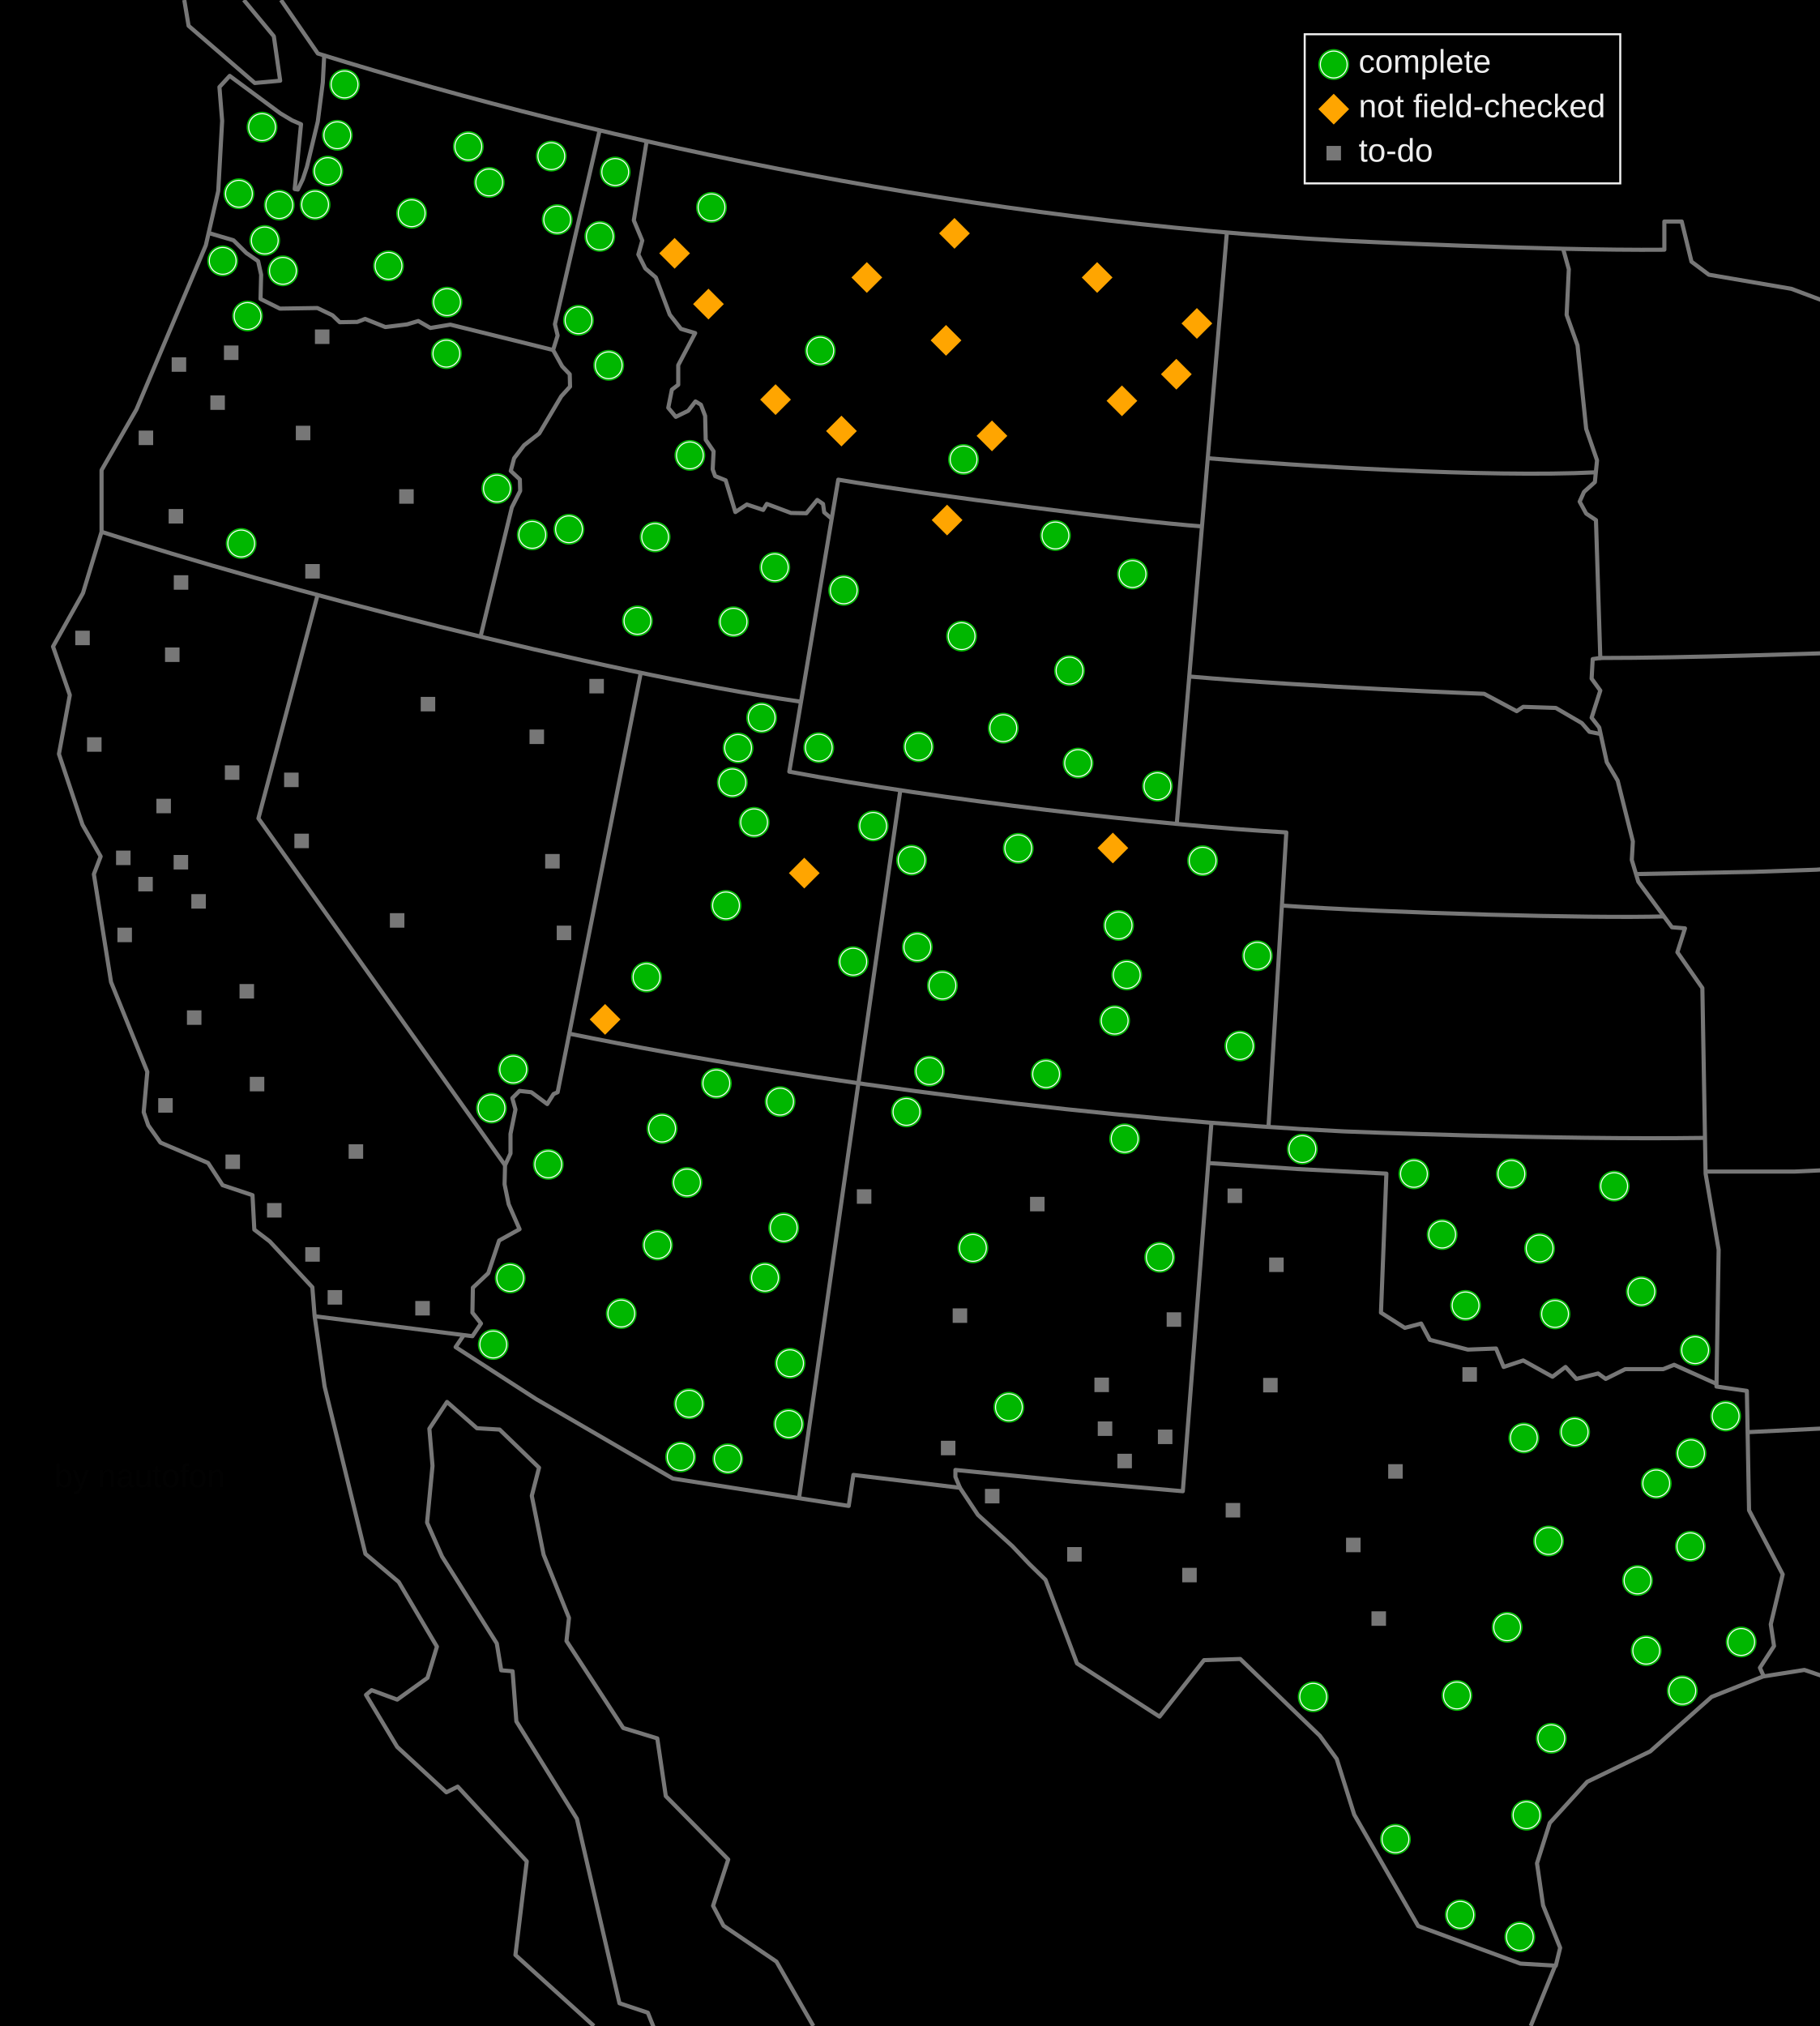
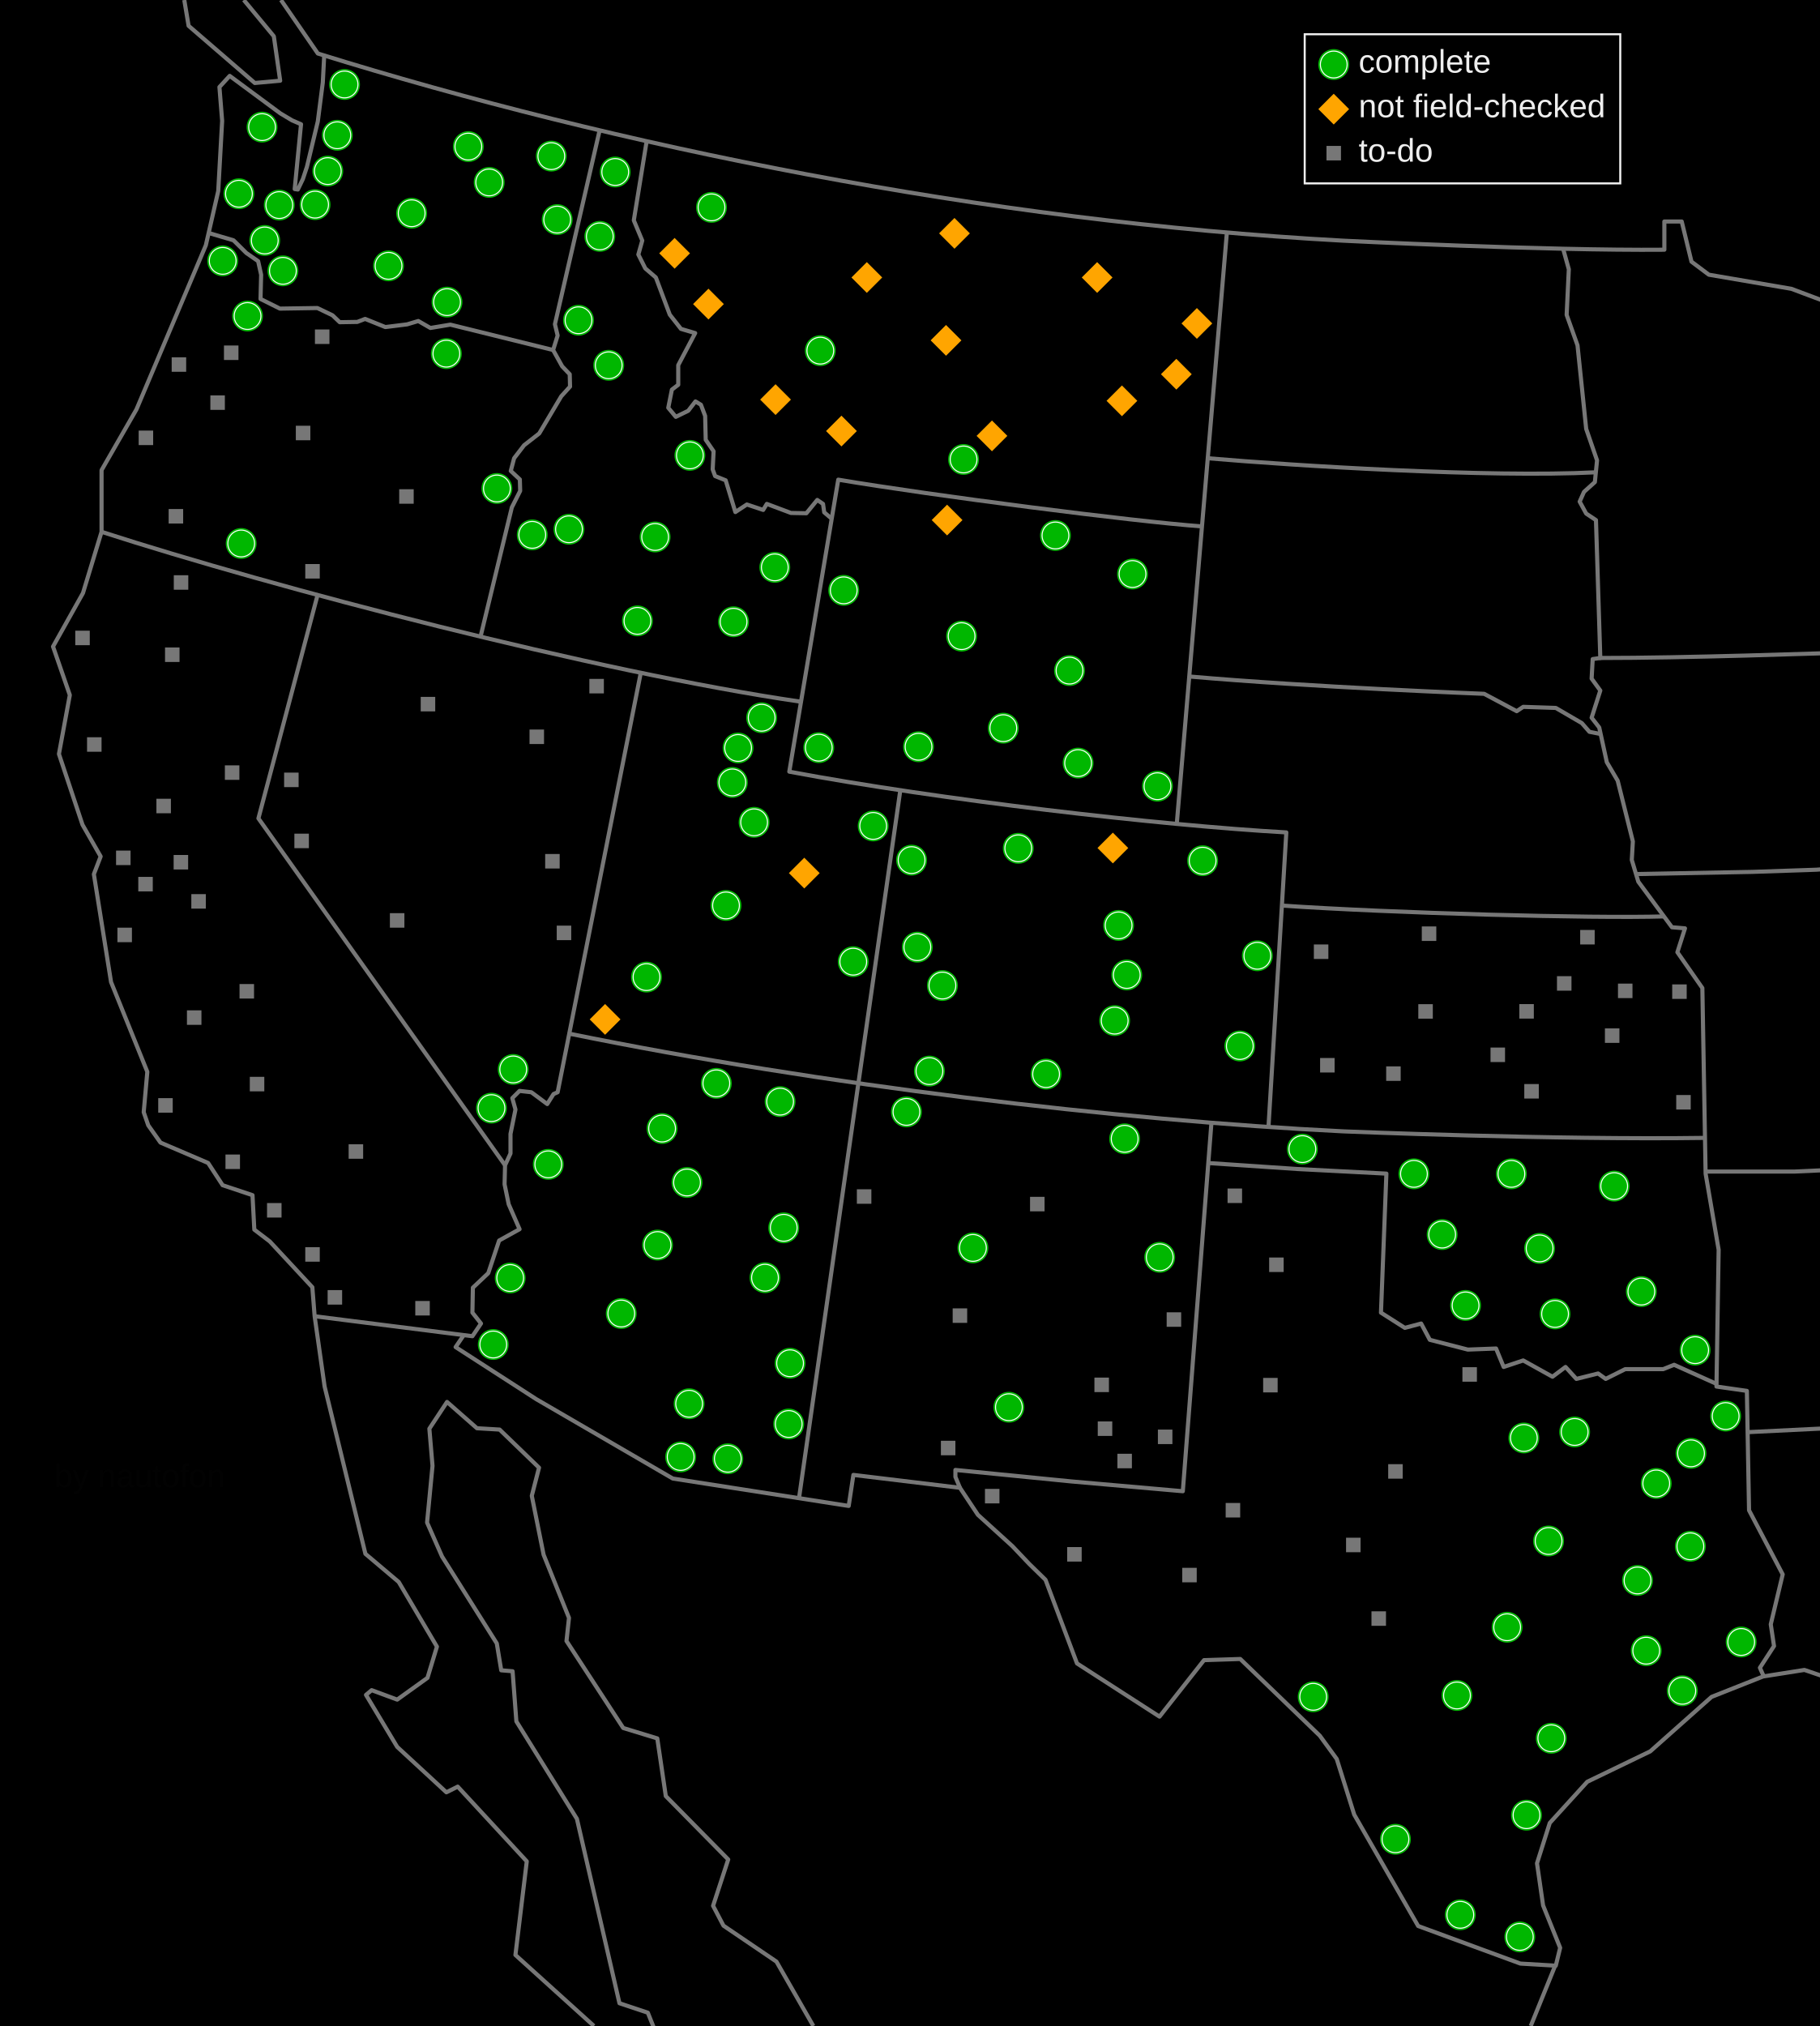
<svg xmlns="http://www.w3.org/2000/svg" xmlns:xlink="http://www.w3.org/1999/xlink" version="1.1" x="0px" y="0px" width="501.68px" height="558.55px" viewBox="0 0 501.68 558.55" xml:space="preserve">
  <symbol id="all" viewBox="-4.25 -4.25 8.5 8.5">
    <path style="fill:#00B700;" d="M4.25,0c0-2.35-1.9-4.25-4.25-4.25c-2.35,0-4.25,1.9-4.25,4.25S-2.35,4.25,0,4.25C2.35,4.25,4.25,2.35,4.25,0z" />
    <path style="fill:none;stroke:#FFFFFF;stroke-width:0.283;stroke-miterlimit:10;" d="M3.69,0c0-2.04-1.65-3.69-3.69-3.69S-3.68-2.04-3.68,0S-2.04,3.69,0,3.69S3.69,2.04,3.69,0z" />
  </symbol>
  <symbol id="cleanup" viewBox="-4.25 -4.25 8.5 8.5">
    <rect x="-3" y="-3" width="6" height="6" transform="rotate(45)" style="fill:orange" />
  </symbol>
  <symbol id="open" viewBox="-4.25 -4.25 8.5 8.5">
    <rect x="-2" y="-2" width="4" height="4" style="fill:#777" />
  </symbol>
  <symbol id="TODO" viewBox="-4.25 -4.25 8.5 8.5">
    <rect x="-2" y="-2" width="4" height="4" style="fill:red" />
  </symbol>
  <g id="map">
    <rect width="597.74" height="558.55" />
    <text id="made_by_nautofon" transform="matrix(1 0 0 1 15.00 410.00)" style="font-family:'ArialMT','Arial',sans-serif;fill:#020202;font-size:9px;">by nautofon</text>
    <path style="fill:none;stroke:#777777;stroke-width:1.134;stroke-linejoin:round;stroke-miterlimit:10;" d="M77.47,0l10.16,14.75c81.55,25.39,184,46.31,282.83,51.61 0 0 55.799 2.787 88.427 2.487v-7.783h4.789l2.694 11.076 4.789 3.592 22.75 3.891 14.368 5.388 10.178-2.993 17.362 4.49-13.47 7.184-18.858 18.559 0.299 2.395" />
    <line style="fill:none;stroke:#777777;stroke-width:1.134;stroke-linejoin:round;stroke-miterlimit:10;" x1="338.27" y1="64.1" x2="324.45" y2="227.16" />
    <polyline style="fill:none;stroke:#777777;stroke-width:1.134;stroke-linejoin:round;stroke-miterlimit:10;" points="87.56,164.04 71.25,225.62 139.25,321.25" />
    <polyline style="fill:none;stroke:#777777;stroke-width:1.134;stroke-linejoin:round;stroke-miterlimit:10;" points="176.67,185.49 153.75,301.12 152.62,301.62 150.88,304.38 146.5,301.12 143.25,300.75 141.25,302.75 142.12,305.88 140.75,312.62 140.75,318 139.25,321.25 139.12,326.5 140.25,332 143.25,338.88 137.62,342 134.62,351 130.38,355 130.25,361.88 132.62,364.88 130.25,368.38 86.75,362.88" />
    <polyline style="fill:none;stroke:#777777;stroke-width:1.134;stroke-linejoin:round;stroke-miterlimit:10;" points="50.81,0 52,7.12 70.25,22.88 77.25,22.25 75.5,10 67.22,0" />
    <path style="fill:none;stroke:#777777;stroke-width:1.134;stroke-linejoin:round;stroke-miterlimit:10;" d="m89.39 15.3-0.39 7.45-1.38 10.75-3 12.5-1.12 3.38-1.38 2.87-0.87-0.13 1.75-17.87-2.5-1.08-3.21-1.92-13.96-10.33-2.83 3.08 0.75 9.33-1.08 19.34-3.42 14.95-19.13 45.26-9.62 16.74v17l-5.12 16.88-8.26 14.75 4.63 13.37-3 16.26 6.5 19.5 5 8.74-1.87 4.88 4.74 29.75 10 24.75-1 11.12 1.26 3.63 3.37 4.75 13.13 5.62 4 6.13 8.24 2.75 0.5 9.5 4.26 3.25 11.74 12.63 0.63 8 2.75 19.37 11.25 46.13 9.177 7.754 10.54 17.833-2.607 8.605-8.344 5.997-7.04-2.607-1.565 1.304 8.605 14.341 13.559 12.516 3.129-1.565 19.035 20.599-3.129 25.814 21.642 19.574" />
    <path style="fill:none;stroke:#777777;stroke-width:1.134;stroke-linejoin:round;stroke-miterlimit:10;" d="m180.18 558.79-1.565-3.911-7.822-2.607-11.734-50.846-16.688-26.857-1.043-13.82-3.129-0.261-1.228-7.413-15.09-23.953-4.13-9.37 1.5-15.63-0.87-10.24 4.87-7.38 8.25 7.25 6.25 0.37 10.87 10.5-2 7.76 3.26 16.24 6.997 17.413-0.687 6.37 15.645 23.989 9.387 2.868 2.347 15.906 17.21 17.47-4.172 12.777 2.868 5.476 14.602 9.909 10.169 17.749" />
    <path style="fill:none;stroke:#777777;stroke-width:1.134;stroke-linejoin:round;stroke-miterlimit:10;" d="m127.87 368.07-2.25 3.31 22.26 14.37 37.62 21.87 48.5 7.55 1.29-8.55 29.38 3.55 4.95 7.45 9.5 8.63 4.68 4.93 4.464 4.358 8.681 23.049 22.75 14.668 12.273-15.566 9.989-0.323 21.93 21.149 4.666 6.405 4.83 15.362 17.624 30.7 28.183 10.36 9.765 0.577 1.202-4.926-4.701-11.674-1.683-11.626 3.523-11.123 10.338-11.353 17.362-8.382 16.902-15.012 14.229-5.642 11.375-1.796 13.171 4.49 14.967-3.592 14.368 10.477 12.872-0.299 6.585-4.191 6.885 2.395 2.694-2.993-3.891-3.592-0.299-8.082-2.993-5.388 6.885-4.191 13.47-2.395 15.53 0.898" />
    <line style="fill:none;stroke:#777777;stroke-width:1.134;stroke-linejoin:round;stroke-miterlimit:10;" x1="248.23" y1="217.87" x2="220.3" y2="413.04" />
    <path style="fill:none;stroke:#777777;stroke-width:1.134;stroke-linejoin:round;stroke-miterlimit:10;" d="M28,146.62c47.23,15.27,136.03,38.56,192.86,46.85" />
    <path style="fill:none;stroke:#777777;stroke-width:1.134;stroke-linejoin:round;stroke-miterlimit:10;" d="M156.95 284.97c69.54 14.18 151.01 23.87 213.51 26.94 0 0 58.194 2.396 99.503 1.797" />
    <path style="fill:none;stroke:#777777;stroke-width:1.134;stroke-linejoin:round;stroke-miterlimit:10;" d="M331.36,145.12c-18.79-1.34-74.68-8.56-100.24-12.88l-13.5,80.5c41,7.71,102.37,14.82,137.04,16.75l-4.92,81.2" />
    <polyline style="fill:none;stroke:#777777;stroke-width:1.134;stroke-linejoin:round;stroke-miterlimit:10;" points="334.01,309.54 326.12,411.12 295.42,408.42 263.42,405.25 263.42,407.17 264.67,410.17" />
    <path style="fill:none;stroke:#777777;stroke-width:1.134;stroke-linejoin:round;stroke-miterlimit:10;" d="m333.16 320.64 24.461 1.643 24.63 1.276-1.497 38.332 6.585 4.191 4.49-1.197 2.395 4.49 10.477 2.694 7.783-0.299 2.095 5.089 5.388-1.796 8.082 4.49 3.592-2.694 2.993 3.293 5.987-1.497 2.095 1.497 5.388-2.694h10.477l2.993-1.197 11.974 5.388" />
    <path style="fill:none;stroke:#777777;stroke-width:1.134;stroke-linejoin:round;stroke-miterlimit:10;" d="m353.22 249.65c31.131 2.095 85.611 3.592 105.67 2.993" />
    <path style="fill:none;stroke:#777777;stroke-width:1.134;stroke-linejoin:round;stroke-miterlimit:10;" d="m327.78 186.49c34.125 2.993 81.42 4.789 81.42 4.789l8.98 4.789 1.796-1.197 8.98 0.299 7.184 4.191 2.095 2.395 2.993 0.599" />
    <path style="fill:none;stroke:#777777;stroke-width:1.134;stroke-linejoin:round;stroke-miterlimit:10;" d="m332.87 126.32c24.246 2.095 77.529 5.388 107.16 3.891" />
    <polyline style="fill:none;stroke:#777777;stroke-width:1.134;stroke-linejoin:round;stroke-miterlimit:10;" points="165.33,35.93 153,89.38 153.75,92.5 152.5,96.5 155,101 157.08,103.17 157.17,106.58 154.75,109.25 148.67,119.5 144.5,122.75 141.75,126.33 140.83,129.83 143.33,132.17 143.42,135.33 141.12,139.88 132.49,175.53" />
    <polyline style="fill:none;stroke:#777777;stroke-width:1.134;stroke-linejoin:round;stroke-miterlimit:10;" points="178.29,38.93 174.75,60.75 177.08,66.33 176,70.17 177.92,74 180.83,76.5 184.67,86.75 187.75,90.67 191.67,91.83 187,100.67 187,106.08 185.25,107.42 184.25,112.42 186.33,114.92 189.75,113.25 191.75,110.67 193.25,111.58 194.42,114.67 194.58,121.25 196.75,124.42 196.5,129.42 197.17,131.25 200.08,132.42 202.75,141.17 205.92,139.08 210.42,140.58 211.42,138.92 218.08,141.42 222.33,141.5 225.33,137.83 226.92,138.92 227.25,141.25 229.32,143.01" />
    <polyline style="fill:none;stroke:#777777;stroke-width:1.134;stroke-linejoin:round;stroke-miterlimit:10;" points="57.53,64.23 64.38,66.25 67.92,69.75 71.17,72 72,75.75 71.83,82.42 77.17,85.08 87.5,84.92 91.67,86.92 93.67,88.83 98.5,88.75 100.67,87.92 106.25,90.17 112.25,89.42 115.33,88.5 118.67,90.42 124.17,89.5 152.5,96.5" />
    <path style="fill:none;stroke:#777777;stroke-width:1.134;stroke-linejoin:round;stroke-miterlimit:10;" d="m431.05 68.847 1.497 5.388-0.599 12.572 2.993 8.382 2.395 23.049 2.993 8.681-0.599 5.987-2.993 2.694-1.197 2.694 1.796 3.293 2.694 1.796 1.197 38.016-2.095 0.299-0.299 5.388 2.395 3.293-2.395 7.484 2.095 2.694 2.095 9.579 2.993 5.089 4.191 16.763-0.299 5.089 1.796 5.987 9.28 12.572 3.592 0.299-2.095 6.585 6.885 9.878 0.898 51.187 3.592 20.954-0.599 37.717 8.382 1.197 0.599 32.927 9.28 17.661-3.293 13.77 0.898 5.987-3.891 5.987 1.197 2.694" />
    <path style="fill:none;stroke:#777777;stroke-width:1.134;stroke-linejoin:round;stroke-miterlimit:10;" d="m440.93 181.4c24.246 0 58.371-1.197 76.93-1.796" />
    <path style="fill:none;stroke:#777777;stroke-width:1.134;stroke-linejoin:round;stroke-miterlimit:10;" d="m451.1 240.97 32.029-0.599 17.661-0.599 12.273-0.898 5.089 4.789" />
    <path style="fill:none;stroke:#777777;stroke-width:1.134;stroke-linejoin:round;stroke-miterlimit:10;" d="m470.56 322.99h24.246l32.329-1.497 17.062 0.299 1.796 2.694-4.789 5.987 10.776-0.299" />
    <path style="fill:none;stroke:#777777;stroke-width:1.134;stroke-linejoin:round;stroke-miterlimit:10;" d="m481.94 394.83 48.792-2.395" />
    <path style="fill:none;stroke:#777777;stroke-width:1.134;stroke-linejoin:round;stroke-miterlimit:10;" d="m428.87 541.7-6.822 16.841" />
  </g>
  <g id="legend" transform="translate(55)">
    <rect x="304.73" y="9.44" style="stroke:#EEEEEE;stroke-width:0.567;stroke-miterlimit:10;" width="87" height="41.12" />
    <text transform="matrix(1 0 0 1 319.5923 44.5608)" style="fill:#EEEEEE; font-family:'ArialMT','Arial',sans-serif; font-size:9px;">to-do</text>
    <use xlink:href="#open" width="8.5" height="8.5" id="legend-unkown_1_" x="-4.25" y="-4.25" transform="matrix(1 0 0 -1 312.729 42.2266)" style="overflow:visible;" />
    <text transform="matrix(1 0 0 1 319.5923 32.3207)" style="fill:#EEEEEE; font-family:'ArialMT','Arial',sans-serif; font-size:9px;">not field-checked</text>
    <use xlink:href="#cleanup" width="8.5" height="8.5" id="legend-some_1_" x="-4.25" y="-4.25" transform="matrix(1 0 0 -1 312.729 30.0874)" style="overflow:visible;" />
    <text transform="matrix(1 0 0 1 319.5933 20.0199)" style="fill:#EEEEEE; font-family:'ArialMT','Arial',sans-serif; font-size:9px;">complete</text>
    <use xlink:href="#all" width="8.5" height="8.5" id="legend-all_1_" x="-4.25" y="-4.25" transform="matrix(1 0 0 -1 312.729 17.7852)" style="overflow:visible;" />
  </g>
  <g id="data">
    <g id="AZ">
      <use xlink:href="#all" width="8.5" height="8.5" id="camp_verde" x="-4.25" y="-4.25" transform="matrix(1 0 0 -1 181.292 343.25)" style="overflow:visible;" />
      <use xlink:href="#all" width="8.5" height="8.5" id="clifton" x="-4.25" y="-4.25" transform="matrix(1 0 0 -1 217.8335 375.834)" style="overflow:visible;" />
      <use xlink:href="#all" width="8.5" height="8.5" id="ehrenberg" x="-4.25" y="-4.25" transform="matrix(1 0 0 -1 140.6665 352.334)" style="overflow:visible;" />
      <use xlink:href="#all" width="8.5" height="8.5" id="flagstaff" x="-4.25" y="-4.25" transform="matrix(1 0 0 -1 189.417 326)" style="overflow:visible;" />
      <use xlink:href="#all" width="8.5" height="8.5" id="g_canyon_vlg" x="-4.25" y="-4.25" transform="matrix(1 0 0 -1 182.542 311.125)" style="overflow:visible;" />
      <use xlink:href="#all" width="8.5" height="8.5" id="holbrook" x="-4.25" y="-4.25" transform="matrix(1 0 0 -1 216.084 338.5)" style="overflow:visible;" />
      <use xlink:href="#all" width="8.5" height="8.5" id="kayenta" x="-4.25" y="-4.25" transform="matrix(1 0 0 -1 215.0835 303.708)" style="overflow:visible;" />
      <use xlink:href="#all" width="8.5" height="8.5" id="kingman" x="-4.25" y="-4.25" transform="matrix(1 0 0 -1 151.167 321)" style="overflow:visible;" />
      <use xlink:href="#all" width="8.5" height="8.5" id="nogales" x="-4.25" y="-4.25" transform="matrix(1 0 0 -1 187.6665 401.667)" style="overflow:visible;" />
      <use xlink:href="#all" width="8.5" height="8.5" id="page" x="-4.25" y="-4.25" transform="matrix(1 0 0 -1 197.5005 298.667)" style="overflow:visible;" />
      <use xlink:href="#all" width="8.5" height="8.5" id="phoenix" x="-4.25" y="-4.25" transform="matrix(1 0 0 -1 171.292 362.125)" style="overflow:visible;" />
      <use xlink:href="#all" width="8.5" height="8.5" id="san_simon" x="-4.25" y="-4.25" transform="matrix(1 0 0 -1 217.4585 392.583)" style="overflow:visible;" />
      <use xlink:href="#all" width="8.5" height="8.5" id="show_low" x="-4.25" y="-4.25" transform="matrix(1 0 0 -1 210.917 352.25)" style="overflow:visible;" />
      <use xlink:href="#all" width="8.5" height="8.5" id="sierra_vista" x="-4.25" y="-4.25" transform="matrix(1 0 0 -1 200.6665 402.167)" style="overflow:visible;" />
      <use xlink:href="#all" width="8.5" height="8.5" id="tucson" x="-4.25" y="-4.25" transform="matrix(1 0 0 -1 190 387)" style="overflow:visible;" />
      <use xlink:href="#all" width="8.5" height="8.5" id="yuma" x="-4.25" y="-4.25" transform="matrix(1 0 0 -1 136 370.667)" style="overflow:visible;" />
    </g>
    <g id="CA">
      <use xlink:href="#open" width="8.5" height="8.5" id="bakersfield" x="-4.25" y="-4.25" transform="matrix(1 0 0 -1 70.875 298.874)" style="overflow:visible;" />
      <use xlink:href="#open" width="8.5" height="8.5" id="barstow" x="-4.25" y="-4.25" transform="matrix(1 0 0 -1 98.125 317.458)" style="overflow:visible;" />
      <use xlink:href="#open" width="8.5" height="8.5" id="carlsbad" x="-4.25" y="-4.25" transform="matrix(1 0 0 -1 86.1655 345.834)" style="overflow:visible;" />
      <use xlink:href="#open" width="8.5" height="8.5" id="el_centro" x="-4.25" y="-4.25" transform="matrix(1 0 0 -1 116.499 360.668)" style="overflow:visible;" />
      <use xlink:href="#open" width="8.5" height="8.5" id="eureka" x="-4.25" y="-4.25" transform="matrix(1 0 0 -1 22.7495 175.875)" style="overflow:visible;" />
      <use xlink:href="#open" width="8.5" height="8.5" id="fresno" x="-4.25" y="-4.25" transform="matrix(1 0 0 -1 68.042 273.2905)" style="overflow:visible;" />
      <use xlink:href="#open" width="8.5" height="8.5" id="hilt" x="-4.25" y="-4.25" transform="matrix(1 0 0 -1 49.9165 160.5835)" style="overflow:visible;" />
      <use xlink:href="#open" width="8.5" height="8.5" id="huron" x="-4.25" y="-4.25" transform="matrix(1 0 0 -1 53.542 280.5405)" style="overflow:visible;" />
      <use xlink:href="#open" width="8.5" height="8.5" id="los_angeles" x="-4.25" y="-4.25" transform="matrix(1 0 0 -1 75.6235 333.668)" style="overflow:visible;" />
      <use xlink:href="#open" width="8.5" height="8.5" id="oakdale" x="-4.25" y="-4.25" transform="matrix(1 0 0 -1 54.7495 248.5)" style="overflow:visible;" />
      <use xlink:href="#open" width="8.5" height="8.5" id="oakland" x="-4.25" y="-4.25" transform="matrix(1 0 0 -1 40.1245 243.75)" style="overflow:visible;" />
      <use xlink:href="#open" width="8.5" height="8.5" id="oxnard" x="-4.25" y="-4.25" transform="matrix(1 0 0 -1 64.1675 320.292)" style="overflow:visible;" />
      <use xlink:href="#open" width="8.5" height="8.5" id="redding" x="-4.25" y="-4.25" transform="matrix(1 0 0 -1 47.4995 180.5)" style="overflow:visible;" />
      <use xlink:href="#open" width="8.5" height="8.5" id="sacramento" x="-4.25" y="-4.25" transform="matrix(1 0 0 -1 45.124 222.2095)" style="overflow:visible;" />
      <use xlink:href="#open" width="8.5" height="8.5" id="san_diego" x="-4.25" y="-4.25" transform="matrix(1 0 0 -1 92.3325 357.668)" style="overflow:visible;" />
      <use xlink:href="#open" width="8.5" height="8.5" id="san_francisc" x="-4.25" y="-4.25" transform="matrix(1 0 0 -1 33.9995 236.5)" style="overflow:visible;" />
      <use xlink:href="#open" width="8.5" height="8.5" id="santa_cruz" x="-4.25" y="-4.25" transform="matrix(1 0 0 -1 34.3745 257.75)" style="overflow:visible;" />
      <use xlink:href="#open" width="8.5" height="8.5" id="santa_maria" x="-4.25" y="-4.25" transform="matrix(1 0 0 -1 45.6245 304.75)" style="overflow:visible;" />
      <use xlink:href="#open" width="8.5" height="8.5" id="stockton" x="-4.25" y="-4.25" transform="matrix(1 0 0 -1 49.874 237.7095)" style="overflow:visible;" />
      <use xlink:href="#open" width="8.5" height="8.5" id="truckee" x="-4.25" y="-4.25" transform="matrix(1 0 0 -1 63.9995 213)" style="overflow:visible;" />
      <use xlink:href="#open" width="8.5" height="8.5" id="ukiah" x="-4.25" y="-4.25" transform="matrix(1 0 0 -1 25.9995 205.25)" style="overflow:visible;" />
    </g>
    <g id="CO">
      <use xlink:href="#all" width="8.5" height="8.5" id="alamosa" x="-4.25" y="-4.25" transform="matrix(1 0 0 -1 288.4165 296.1221)" style="overflow:visible;" />
      <use xlink:href="#all" width="8.5" height="8.5" id="burlington" x="-4.25" y="-4.25" transform="matrix(1 0 0 -1 346.667 263.4971)" style="overflow:visible;" />
      <use xlink:href="#all" width="8.5" height="8.5" id="colorado_spr" x="-4.25" y="-4.25" transform="matrix(1 0 0 -1 310.6665 268.7886)" style="overflow:visible;" />
      <use xlink:href="#all" width="8.5" height="8.5" id="denver" x="-4.25" y="-4.25" transform="matrix(1 0 0 -1 308.4165 255.1221)" style="overflow:visible;" />
      <use xlink:href="#all" width="8.5" height="8.5" id="durango" x="-4.25" y="-4.25" transform="matrix(1 0 0 -1 256.25 295.2886)" style="overflow:visible;" />
      <use xlink:href="#cleanup" width="8.5" height="8.5" id="fort_collins" x="-4.25" y="-4.25" transform="matrix(1 0 0 -1 306.833 233.7886)" style="overflow:visible;" />
      <use xlink:href="#all" width="8.5" height="8.5" id="grand_juncti" x="-4.25" y="-4.25" transform="matrix(1 0 0 -1 252.916 261.1221)" style="overflow:visible;" />
      <use xlink:href="#all" width="8.5" height="8.5" id="lamar" x="-4.25" y="-4.25" transform="matrix(1 0 0 -1 341.833 288.3721)" style="overflow:visible;" />
      <use xlink:href="#all" width="8.5" height="8.5" id="montrose" x="-4.25" y="-4.25" transform="matrix(1 0 0 -1 259.833 271.7051)" style="overflow:visible;" />
      <use xlink:href="#all" width="8.5" height="8.5" id="pueblo" x="-4.25" y="-4.25" transform="matrix(1 0 0 -1 307.333 281.3721)" style="overflow:visible;" />
      <use xlink:href="#all" width="8.5" height="8.5" id="rangely" x="-4.25" y="-4.25" transform="matrix(1 0 0 -1 251.333 237.1221)" style="overflow:visible;" />
      <use xlink:href="#all" width="8.5" height="8.5" id="steamboat_sp" x="-4.25" y="-4.25" transform="matrix(1 0 0 -1 280.7495 233.8721)" style="overflow:visible;" />
      <use xlink:href="#all" width="8.5" height="8.5" id="sterling" x="-4.25" y="-4.25" transform="matrix(1 0 0 -1 331.583 237.2886)" style="overflow:visible;" />
    </g>
    <g id="ID">
      <use xlink:href="#all" width="8.5" height="8.5" id="boise" x="-4.25" y="-4.25" transform="matrix(1 0 0 -1 156.8745 145.9141)" style="overflow:visible;" />
      <use xlink:href="#all" width="8.5" height="8.5" id="coeur_dalene" x="-4.25" y="-4.25" transform="matrix(1 0 0 -1 165.3745 65.1641)" style="overflow:visible;" />
      <use xlink:href="#all" width="8.5" height="8.5" id="grangeville" x="-4.25" y="-4.25" transform="matrix(1 0 0 -1 167.833 100.7056)" style="overflow:visible;" />
      <use xlink:href="#all" width="8.5" height="8.5" id="idaho_falls" x="-4.25" y="-4.25" transform="matrix(1 0 0 -1 213.6245 156.4141)" style="overflow:visible;" />
      <use xlink:href="#all" width="8.5" height="8.5" id="ketchum" x="-4.25" y="-4.25" transform="matrix(1 0 0 -1 180.6245 148.0391)" style="overflow:visible;" />
      <use xlink:href="#all" width="8.5" height="8.5" id="lewiston" x="-4.25" y="-4.25" transform="matrix(1 0 0 -1 159.4995 88.2891)" style="overflow:visible;" />
      <use xlink:href="#all" width="8.5" height="8.5" id="nampa" x="-4.25" y="-4.25" transform="matrix(1 0 0 -1 146.7495 147.4556)" style="overflow:visible;" />
      <use xlink:href="#all" width="8.5" height="8.5" id="pocatello" x="-4.25" y="-4.25" transform="matrix(1 0 0 -1 202.2495 171.4141)" style="overflow:visible;" />
      <use xlink:href="#all" width="8.5" height="8.5" id="salmon" x="-4.25" y="-4.25" transform="matrix(1 0 0 -1 190.2075 125.5391)" style="overflow:visible;" />
      <use xlink:href="#all" width="8.5" height="8.5" id="sandpoint" x="-4.25" y="-4.25" transform="matrix(1 0 0 -1 169.6245 47.4141)" style="overflow:visible;" />
      <use xlink:href="#all" width="8.5" height="8.5" id="twin_falls" x="-4.25" y="-4.25" transform="matrix(1 0 0 -1 175.7495 171.1641)" style="overflow:visible;" />
    </g>
+     <g id="KS">
+       <use xlink:href="#open" width="8.5" height="8.5" id="colby" transform="translate(360 258.13)" />
+       <use xlink:href="#open" width="8.5" height="8.5" id="dodge_city" transform="translate(379.94 291.74)" />
+       <use xlink:href="#open" width="8.5" height="8.5" id="emporia" transform="translate(440.25 281.26)" />
+       <use xlink:href="#open" width="8.5" height="8.5" id="garden_city" transform="translate(361.72 289.43)" />
+       <use xlink:href="#open" width="8.5" height="8.5" id="hays" transform="translate(388.8 274.59)" />
+       <use xlink:href="#open" width="8.5" height="8.5" id="hutchinson" transform="translate(408.71 286.55)" />
+       <use xlink:href="#open" width="8.5" height="8.5" id="junction_cit" transform="translate(427.03 266.87)" />
+       <use xlink:href="#open" width="8.5" height="8.5" id="kansas_city" transform="translate(458.8 269.14)" />
+       <use xlink:href="#open" width="8.5" height="8.5" id="marysville" transform="translate(433.43 254.13)" />
+       <use xlink:href="#open" width="8.5" height="8.5" id="phillipsburg" transform="translate(389.76 253.16)" />
+       <use xlink:href="#open" width="8.5" height="8.5" id="pittsburg" transform="translate(459.91 299.64)" />
+       <use xlink:href="#open" width="8.5" height="8.5" id="salina_ks" transform="translate(416.65 274.57)" />
+       <use xlink:href="#open" width="8.5" height="8.5" id="topeka" transform="translate(443.85 268.92)" />
+       <use xlink:href="#open" width="8.5" height="8.5" id="wichita" transform="translate(418.02 296.61)" />
+     </g>
    <g id="MT">
      <use xlink:href="#cleanup" width="8.5" height="8.5" id="billings" x="-4.25" y="-4.25" transform="matrix(1 0 0 -1 273.4985 120.168)" style="overflow:visible;" />
      <use xlink:href="#cleanup" width="8.5" height="8.5" id="bozeman" x="-4.25" y="-4.25" transform="matrix(1 0 0 -1 231.998 118.8345)" style="overflow:visible;" />
      <use xlink:href="#cleanup" width="8.5" height="8.5" id="butte" x="-4.25" y="-4.25" transform="matrix(1 0 0 -1 213.8315 110.168)" style="overflow:visible;" />
      <use xlink:href="#cleanup" width="8.5" height="8.5" id="glasgow_mt" x="-4.25" y="-4.25" transform="matrix(1 0 0 -1 302.4985 76.501)" style="overflow:visible;" />
      <use xlink:href="#cleanup" width="8.5" height="8.5" id="glendive" x="-4.25" y="-4.25" transform="matrix(1 0 0 -1 324.332 103.168)" style="overflow:visible;" />
      <use xlink:href="#cleanup" width="8.5" height="8.5" id="great_falls" x="-4.25" y="-4.25" transform="matrix(1 0 0 -1 238.9985 76.5015)" style="overflow:visible;" />
      <use xlink:href="#cleanup" width="8.5" height="8.5" id="havre" x="-4.25" y="-4.25" transform="matrix(1 0 0 -1 263.165 64.3345)" style="overflow:visible;" />
      <use xlink:href="#all" width="8.5" height="8.5" id="helena" x="-4.25" y="-4.25" transform="matrix(1 0 0 -1 226.1655 96.668)" style="overflow:visible;" />
      <use xlink:href="#all" width="8.5" height="8.5" id="kalispell" x="-4.25" y="-4.25" transform="matrix(1 0 0 -1 196.165 57.168)" style="overflow:visible;" />
      <use xlink:href="#all" width="8.5" height="8.5" id="laurel" x="-4.25" y="-4.25" transform="matrix(1 0 0 -1 265.665 126.6675)" style="overflow:visible;" />
      <use xlink:href="#cleanup" width="8.5" height="8.5" id="lewistown" x="-4.25" y="-4.25" transform="matrix(1 0 0 -1 260.832 93.835)" style="overflow:visible;" />
      <use xlink:href="#cleanup" width="8.5" height="8.5" id="miles_city" x="-4.25" y="-4.25" transform="matrix(1 0 0 -1 309.332 110.502)" style="overflow:visible;" />
      <use xlink:href="#cleanup" width="8.5" height="8.5" id="missoula" x="-4.25" y="-4.25" transform="matrix(1 0 0 -1 195.332 83.8345)" style="overflow:visible;" />
      <use xlink:href="#cleanup" width="8.5" height="8.5" id="sidney" x="-4.25" y="-4.25" transform="matrix(1 0 0 -1 329.998 89.1675)" style="overflow:visible;" />
      <use xlink:href="#cleanup" width="8.5" height="8.5" id="thompson_f" x="-4.25" y="-4.25" transform="matrix(1 0 0 -1 185.9985 69.8345)" style="overflow:visible;" />
    </g>
    <g id="NM">
      <use xlink:href="#all" width="8.5" height="8.5" id="alamogordo" x="-4.25" y="-4.25" transform="matrix(1 0 0 -1 278.1665 387.9561)" style="overflow:visible;" />
      <use xlink:href="#all" width="8.5" height="8.5" id="albuquerque" x="-4.25" y="-4.25" transform="matrix(1 0 0 -1 268.25 344.0381)" style="overflow:visible;" />
      <use xlink:href="#open" width="8.5" height="8.5" id="artesia" x="-4.25" y="-4.25" transform="matrix(1 0 0 -1 304.6665 393.873)" style="overflow:visible;" />
      <use xlink:href="#open" width="8.5" height="8.5" id="carlsbad_nm" x="-4.25" y="-4.25" transform="matrix(1 0 0 -1 310.0835 402.79)" style="overflow:visible;" />
      <use xlink:href="#open" width="8.5" height="8.5" id="clovis" x="-4.25" y="-4.25" transform="matrix(1 0 0 -1 323.6665 363.7891)" style="overflow:visible;" />
      <use xlink:href="#all" width="8.5" height="8.5" id="farmington" x="-4.25" y="-4.25" transform="matrix(1 0 0 -1 249.916 306.5381)" style="overflow:visible;" />
      <use xlink:href="#open" width="8.5" height="8.5" id="gallup" x="-4.25" y="-4.25" transform="matrix(1 0 0 -1 238.2495 329.8721)" style="overflow:visible;" />
      <use xlink:href="#open" width="8.5" height="8.5" id="hobbs" x="-4.25" y="-4.25" transform="matrix(1 0 0 -1 321.25 396.123)" style="overflow:visible;" />
      <use xlink:href="#open" width="8.5" height="8.5" id="las_cruces" x="-4.25" y="-4.25" transform="matrix(1 0 0 -1 261.4165 399.2061)" style="overflow:visible;" />
      <use xlink:href="#all" width="8.5" height="8.5" id="raton" x="-4.25" y="-4.25" transform="matrix(1 0 0 -1 310.083 313.9551)" style="overflow:visible;" />
      <use xlink:href="#open" width="8.5" height="8.5" id="roswell" x="-4.25" y="-4.25" transform="matrix(1 0 0 -1 303.75 381.7891)" style="overflow:visible;" />
      <use xlink:href="#open" width="8.5" height="8.5" id="santa_fe" x="-4.25" y="-4.25" transform="matrix(1 0 0 -1 285.9995 331.9551)" style="overflow:visible;" />
      <use xlink:href="#open" width="8.5" height="8.5" id="socorro" x="-4.25" y="-4.25" transform="matrix(1 0 0 -1 264.6665 362.7051)" style="overflow:visible;" />
      <use xlink:href="#all" width="8.5" height="8.5" id="tucumcari" x="-4.25" y="-4.25" transform="matrix(1 0 0 -1 319.75 346.6221)" style="overflow:visible;" />
    </g>
    <g id="NV">
      <use xlink:href="#open" width="8.5" height="8.5" id="carson_city" x="-4.25" y="-4.25" transform="matrix(1 0 0 -1 83.165 231.833)" style="overflow:visible;" />
      <use xlink:href="#open" width="8.5" height="8.5" id="elko" x="-4.25" y="-4.25" transform="matrix(1 0 0 -1 147.9995 203.125)" style="overflow:visible;" />
      <use xlink:href="#open" width="8.5" height="8.5" id="ely" x="-4.25" y="-4.25" transform="matrix(1 0 0 -1 152.312 237.4375)" style="overflow:visible;" />
      <use xlink:href="#open" width="8.5" height="8.5" id="jackpot" x="-4.25" y="-4.25" transform="matrix(1 0 0 -1 164.4985 189.1665)" style="overflow:visible;" />
      <use xlink:href="#all" width="8.5" height="8.5" id="las_vegas" x="-4.25" y="-4.25" transform="matrix(1 0 0 -1 141.4985 294.833)" style="overflow:visible;" />
      <use xlink:href="#open" width="8.5" height="8.5" id="pioche" x="-4.25" y="-4.25" transform="matrix(1 0 0 -1 155.4995 257.1875)" style="overflow:visible;" />
      <use xlink:href="#all" width="8.5" height="8.5" id="primm" x="-4.25" y="-4.25" transform="matrix(1 0 0 -1 135.4985 305.5)" style="overflow:visible;" />
      <use xlink:href="#open" width="8.5" height="8.5" id="reno" x="-4.25" y="-4.25" transform="matrix(1 0 0 -1 80.332 215)" style="overflow:visible;" />
      <use xlink:href="#open" width="8.5" height="8.5" id="tonopah" x="-4.25" y="-4.25" transform="matrix(1 0 0 -1 109.4995 253.75)" style="overflow:visible;" />
      <use xlink:href="#open" width="8.5" height="8.5" id="winnemucca" x="-4.25" y="-4.25" transform="matrix(1 0 0 -1 117.9995 194.125)" style="overflow:visible;" />
    </g>
    <g id="OK" transform="translate(-4.25 -4.25)">
      <use xlink:href="#all" width="8.5" height="8.5" id="ardmore" transform="translate(428.75 362.24)" />
      <use xlink:href="#all" width="8.5" height="8.5" id="clinton" transform="translate(397.62 340.36)" />
      <use xlink:href="#all" width="8.5" height="8.5" id="enid" transform="translate(416.71 323.62)" />
      <use xlink:href="#all" width="8.5" height="8.5" id="guymon" transform="translate(359.08 316.79)" />
      <use xlink:href="#all" width="8.5" height="8.5" id="idabel" transform="translate(467.37 372.22)" />
      <use xlink:href="#all" width="8.5" height="8.5" id="lawton" transform="translate(404.08 359.89)" />
      <use xlink:href="#all" width="8.5" height="8.5" id="mcalester" transform="translate(452.54 356.07)" />
      <use xlink:href="#all" width="8.5" height="8.5" id="oklahoma_cit" transform="translate(424.49 344.17)" />
      <use xlink:href="#all" width="8.5" height="8.5" id="tulsa" transform="translate(445.05 327)" />
      <use xlink:href="#all" width="8.5" height="8.5" id="woodward" transform="translate(389.84 323.62)" />
    </g>
    <g id="OR">
      <use xlink:href="#all" width="8.5" height="8.5" id="astoria" x="-4.25" y="-4.25" transform="matrix(1 0 0 -1 61.3979 71.917)" style="overflow:visible;" />
      <use xlink:href="#open" width="8.5" height="8.5" id="bend" x="-4.25" y="-4.25" transform="matrix(1 0 0 -1 83.5645 119.375)" style="overflow:visible;" />
      <use xlink:href="#open" width="8.5" height="8.5" id="burns" x="-4.25" y="-4.25" transform="matrix(1 0 0 -1 112.0645 136.875)" style="overflow:visible;" />
      <use xlink:href="#open" width="8.5" height="8.5" id="coos_bay" x="-4.25" y="-4.25" transform="matrix(1 0 0 -1 40.231 120.708)" style="overflow:visible;" />
      <use xlink:href="#open" width="8.5" height="8.5" id="eugene" x="-4.25" y="-4.25" transform="matrix(1 0 0 -1 59.9995 110.9995)" style="overflow:visible;" />
      <use xlink:href="#all" width="8.5" height="8.5" id="klamath_f" x="-4.25" y="-4.25" transform="matrix(1 0 0 -1 66.4995 149.833)" style="overflow:visible;" />
      <use xlink:href="#open" width="8.5" height="8.5" id="lakeview" x="-4.25" y="-4.25" transform="matrix(1 0 0 -1 86.1665 157.5)" style="overflow:visible;" />
      <use xlink:href="#open" width="8.5" height="8.5" id="medford" x="-4.25" y="-4.25" transform="matrix(1 0 0 -1 48.4995 142.333)" style="overflow:visible;" />
      <use xlink:href="#open" width="8.5" height="8.5" id="newport" x="-4.25" y="-4.25" transform="matrix(1 0 0 -1 49.333 100.4995)" style="overflow:visible;" />
      <use xlink:href="#all" width="8.5" height="8.5" id="ontario" x="-4.25" y="-4.25" transform="matrix(1 0 0 -1 136.9995 134.6665)" style="overflow:visible;" />
      <use xlink:href="#all" width="8.5" height="8.5" id="pendleton" x="-4.25" y="-4.25" transform="matrix(1 0 0 -1 123.0645 97.5)" style="overflow:visible;" />
      <use xlink:href="#all" width="8.5" height="8.5" id="portland" x="-4.25" y="-4.25" transform="matrix(1 0 0 -1 68.2495 87.1245)" style="overflow:visible;" />
      <use xlink:href="#open" width="8.5" height="8.5" id="salem" x="-4.25" y="-4.25" transform="matrix(1 0 0 -1 63.7495 97.2495)" style="overflow:visible;" />
      <use xlink:href="#open" width="8.5" height="8.5" id="the_dalles" x="-4.25" y="-4.25" transform="matrix(1 0 0 -1 88.833 92.833)" style="overflow:visible;" />
    </g>
    <g id="TX" transform="translate(-63.713 95.304)">
      <use xlink:href="#open" width="8.5" height="8.5" id="abilene" transform="translate(444.21 306.1)" />
      <use xlink:href="#open" width="8.5" height="8.5" id="amarillo" transform="translate(411.39 249.13)" />
      <use xlink:href="#all" width="8.5" height="8.5" id="austin" transform="translate(475 349.06)" />
      <use xlink:href="#all" width="8.5" height="8.5" id="beaumont" transform="translate(539.53 353.12)" />
      <use xlink:href="#all" width="8.5" height="8.5" id="brownsville" transform="translate(478.5 434.43)" />
      <use xlink:href="#all" width="8.5" height="8.5" id="corpus_chris" transform="translate(480.34 400.87)" />
      <use xlink:href="#open" width="8.5" height="8.5" id="dalhart" transform="translate(399.92 230.11)" />
      <use xlink:href="#all" width="8.5" height="8.5" id="dallas" transform="translate(493.62 295.22)" />
      <use xlink:href="#all" width="8.5" height="8.5" id="del_rio" transform="translate(421.53 368.24)" />
      <use xlink:href="#open" width="8.5" height="8.5" id="el_paso" transform="translate(333.03 312.92)" />
      <use xlink:href="#open" width="8.5" height="8.5" id="fort_stockto" transform="translate(387.42 334.68)" />
      <use xlink:href="#all" width="8.5" height="8.5" id="fort_worth" transform="translate(479.61 296.88)" />
      <use xlink:href="#all" width="8.5" height="8.5" id="galveston" transform="translate(523.3 366.58)" />
      <use xlink:href="#all" width="8.5" height="8.5" id="houston" transform="translate(513.35 355.52)" />
      <use xlink:href="#all" width="8.5" height="8.5" id="huntsville" transform="translate(510.95 336.16)" />
      <use xlink:href="#open" width="8.5" height="8.5" id="junction" transform="translate(439.6 346.67)" />
      <use xlink:href="#all" width="8.5" height="8.5" id="laredo" transform="translate(444.21 407.51)" />
      <use xlink:href="#all" width="8.5" height="8.5" id="longview_tx" transform="translate(525.7 301.12)" />
      <use xlink:href="#open" width="8.5" height="8.5" id="lubbock" transform="translate(409.73 282.32)" />
      <use xlink:href="#all" width="8.5" height="8.5" id="lufkin" transform="translate(525.52 326.75)" />
      <use xlink:href="#all" width="8.5" height="8.5" id="mcallen" transform="translate(462.09 428.34)" />
      <use xlink:href="#open" width="8.5" height="8.5" id="odessa" transform="translate(399.4 316.8)" />
      <use xlink:href="#open" width="8.5" height="8.5" id="san_angelo" transform="translate(432.59 326.38)" />
      <use xlink:href="#all" width="8.5" height="8.5" id="san_antonio" transform="translate(461.17 367.87)" />
      <use xlink:href="#all" width="8.5" height="8.5" id="texarkana" transform="translate(535.25 290.84)" />
      <use xlink:href="#all" width="8.5" height="8.5" id="tyler" transform="translate(516.11 309.42)" />
      <use xlink:href="#open" width="8.5" height="8.5" id="van_horn" transform="translate(355.7 328.96)" />
      <use xlink:href="#all" width="8.5" height="8.5" id="victoria" transform="translate(487.17 379.67)" />
      <use xlink:href="#all" width="8.5" height="8.5" id="waco" transform="translate(486.43 325.28)" />
      <use xlink:href="#open" width="8.5" height="8.5" id="wichita_fall" transform="translate(464.67 279.37)" />
    </g>
    <g id="UT">
      <use xlink:href="#all" width="8.5" height="8.5" id="cedar_city" x="-4.25" y="-4.25" transform="matrix(1 0 0 -1 178.2495 269.3726)" style="overflow:visible;" />
      <use xlink:href="#all" width="8.5" height="8.5" id="logan" x="-4.25" y="-4.25" transform="matrix(1 0 0 -1 209.9995 197.8721)" style="overflow:visible;" />
      <use xlink:href="#all" width="8.5" height="8.5" id="moab" x="-4.25" y="-4.25" transform="matrix(1 0 0 -1 235.2495 265.1226)" style="overflow:visible;" />
      <use xlink:href="#all" width="8.5" height="8.5" id="ogden" x="-4.25" y="-4.25" transform="matrix(1 0 0 -1 203.5005 206.2056)" style="overflow:visible;" />
      <use xlink:href="#cleanup" width="8.5" height="8.5" id="price" x="-4.25" y="-4.25" transform="matrix(1 0 0 -1 221.7495 240.7056)" style="overflow:visible;" />
      <use xlink:href="#all" width="8.5" height="8.5" id="provo" x="-4.25" y="-4.25" transform="matrix(1 0 0 -1 207.9165 226.7056)" style="overflow:visible;" />
      <use xlink:href="#all" width="8.5" height="8.5" id="salina" x="-4.25" y="-4.25" transform="matrix(1 0 0 -1 200.166 249.6226)" style="overflow:visible;" />
      <use xlink:href="#all" width="8.5" height="8.5" id="salt_lake" x="-4.25" y="-4.25" transform="matrix(1 0 0 -1 201.9165 215.7061)" style="overflow:visible;" />
      <use xlink:href="#cleanup" width="8.5" height="8.5" id="st_george" x="-4.25" y="-4.25" transform="matrix(1 0 0 -1 166.833 281.0391)" style="overflow:visible;" />
      <use xlink:href="#all" width="8.5" height="8.5" id="vernal" x="-4.25" y="-4.25" transform="matrix(1 0 0 -1 240.7495 227.7056)" style="overflow:visible;" />
    </g>
    <g id="WA">
      <use xlink:href="#all" width="8.5" height="8.5" id="aberdeen_wa" x="-4.25" y="-4.25" transform="matrix(1 0 0 -1 65.8745 53.4146)" style="overflow:visible;" />
      <use xlink:href="#all" width="8.5" height="8.5" id="bellingham" x="-4.25" y="-4.25" transform="matrix(1 0 0 -1 94.9995 23.2896)" style="overflow:visible;" />
      <use xlink:href="#all" width="8.5" height="8.5" id="colville" x="-4.25" y="-4.25" transform="matrix(1 0 0 -1 151.9995 43.0396)" style="overflow:visible;" />
      <use xlink:href="#all" width="8.5" height="8.5" id="everett" x="-4.25" y="-4.25" transform="matrix(1 0 0 -1 92.9995 37.2896)" style="overflow:visible;" />
      <use xlink:href="#all" width="8.5" height="8.5" id="grand_coulee" x="-4.25" y="-4.25" transform="matrix(1 0 0 -1 134.8745 50.2896)" style="overflow:visible;" />
      <use xlink:href="#all" width="8.5" height="8.5" id="kennewick" x="-4.25" y="-4.25" transform="matrix(1 0 0 -1 123.2495 83.2896)" style="overflow:visible;" />
      <use xlink:href="#all" width="8.5" height="8.5" id="longview" x="-4.25" y="-4.25" transform="matrix(1 0 0 -1 72.9995 66.2896)" style="overflow:visible;" />
      <use xlink:href="#all" width="8.5" height="8.5" id="olympia" x="-4.25" y="-4.25" transform="matrix(1 0 0 -1 76.9995 56.5396)" style="overflow:visible;" />
      <use xlink:href="#all" width="8.5" height="8.5" id="omak" x="-4.25" y="-4.25" transform="matrix(1 0 0 -1 129.1245 40.4146)" style="overflow:visible;" />
      <use xlink:href="#all" width="8.5" height="8.5" id="port_angeles" x="-4.25" y="-4.25" transform="matrix(1 0 0 -1 72.2495 35.0396)" style="overflow:visible;" />
      <use xlink:href="#all" width="8.5" height="8.5" id="seattle" x="-4.25" y="-4.25" transform="matrix(1 0 0 -1 90.3745 47.1646)" style="overflow:visible;" />
      <use xlink:href="#all" width="8.5" height="8.5" id="spokane" x="-4.25" y="-4.25" transform="matrix(1 0 0 -1 153.6245 60.5396)" style="overflow:visible;" />
      <use xlink:href="#all" width="8.5" height="8.5" id="tacoma" x="-4.25" y="-4.25" transform="matrix(1 0 0 -1 86.8745 56.4146)" style="overflow:visible;" />
      <use xlink:href="#all" width="8.5" height="8.5" id="vancouver" x="-4.25" y="-4.25" transform="matrix(1 0 0 -1 77.9995 74.6646)" style="overflow:visible;" />
      <use xlink:href="#all" width="8.5" height="8.5" id="wenatchee" x="-4.25" y="-4.25" transform="matrix(1 0 0 -1 113.4995 58.7896)" style="overflow:visible;" />
      <use xlink:href="#all" width="8.5" height="8.5" id="yakima" x="-4.25" y="-4.25" transform="matrix(1 0 0 -1 107.1245 73.2896)" style="overflow:visible;" />
    </g>
    <g id="WY">
      <use xlink:href="#all" width="8.5" height="8.5" id="casper" x="-4.25" y="-4.25" transform="matrix(1 0 0 -1 294.8745 184.875)" style="overflow:visible;" />
      <use xlink:href="#all" width="8.5" height="8.5" id="cheyenne" x="-4.25" y="-4.25" transform="matrix(1 0 0 -1 319.1245 216.75)" style="overflow:visible;" />
      <use xlink:href="#cleanup" width="8.5" height="8.5" id="cody" x="-4.25" y="-4.25" transform="matrix(1 0 0 -1 261.125 143.375)" style="overflow:visible;" />
      <use xlink:href="#all" width="8.5" height="8.5" id="evanston" x="-4.25" y="-4.25" transform="matrix(1 0 0 -1 225.7495 206.125)" style="overflow:visible;" />
      <use xlink:href="#all" width="8.5" height="8.5" id="gillette" x="-4.25" y="-4.25" transform="matrix(1 0 0 -1 312.2495 158.25)" style="overflow:visible;" />
      <use xlink:href="#all" width="8.5" height="8.5" id="jackson" x="-4.25" y="-4.25" transform="matrix(1 0 0 -1 232.6245 162.75)" style="overflow:visible;" />
      <use xlink:href="#all" width="8.5" height="8.5" id="laramie" x="-4.25" y="-4.25" transform="matrix(1 0 0 -1 297.2495 210.375)" style="overflow:visible;" />
      <use xlink:href="#all" width="8.5" height="8.5" id="rawlins" x="-4.25" y="-4.25" transform="matrix(1 0 0 -1 276.6245 200.75)" style="overflow:visible;" />
      <use xlink:href="#all" width="8.5" height="8.5" id="riverton" x="-4.25" y="-4.25" transform="matrix(1 0 0 -1 265.1245 175.375)" style="overflow:visible;" />
      <use xlink:href="#all" width="8.5" height="8.5" id="rock_springs" x="-4.25" y="-4.25" transform="matrix(1 0 0 -1 253.2495 205.875)" style="overflow:visible;" />
      <use xlink:href="#all" width="8.5" height="8.5" id="sheridan" x="-4.25" y="-4.25" transform="matrix(1 0 0 -1 290.9995 147.625)" style="overflow:visible;" />
    </g>
  </g>
</svg>
